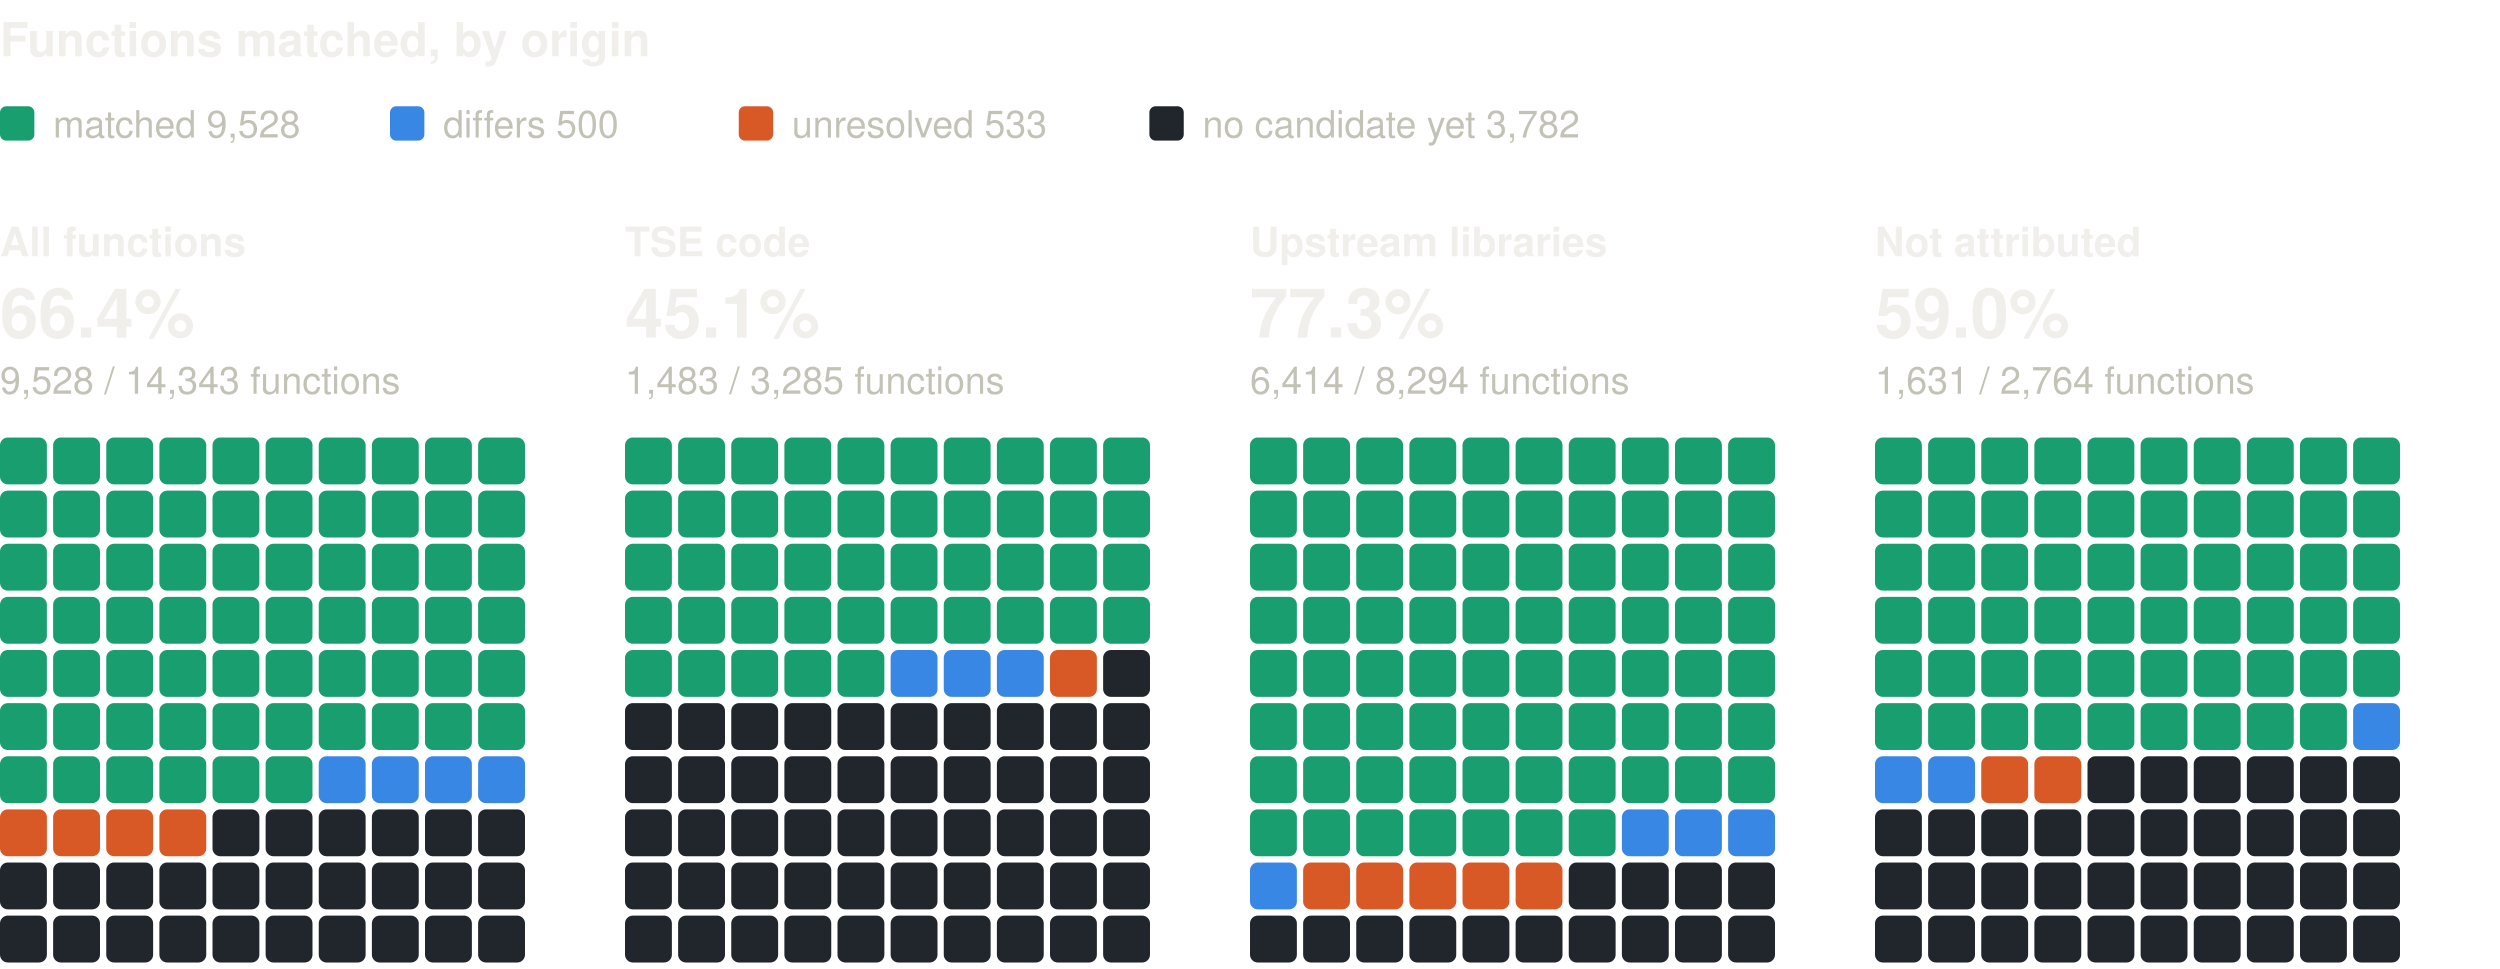
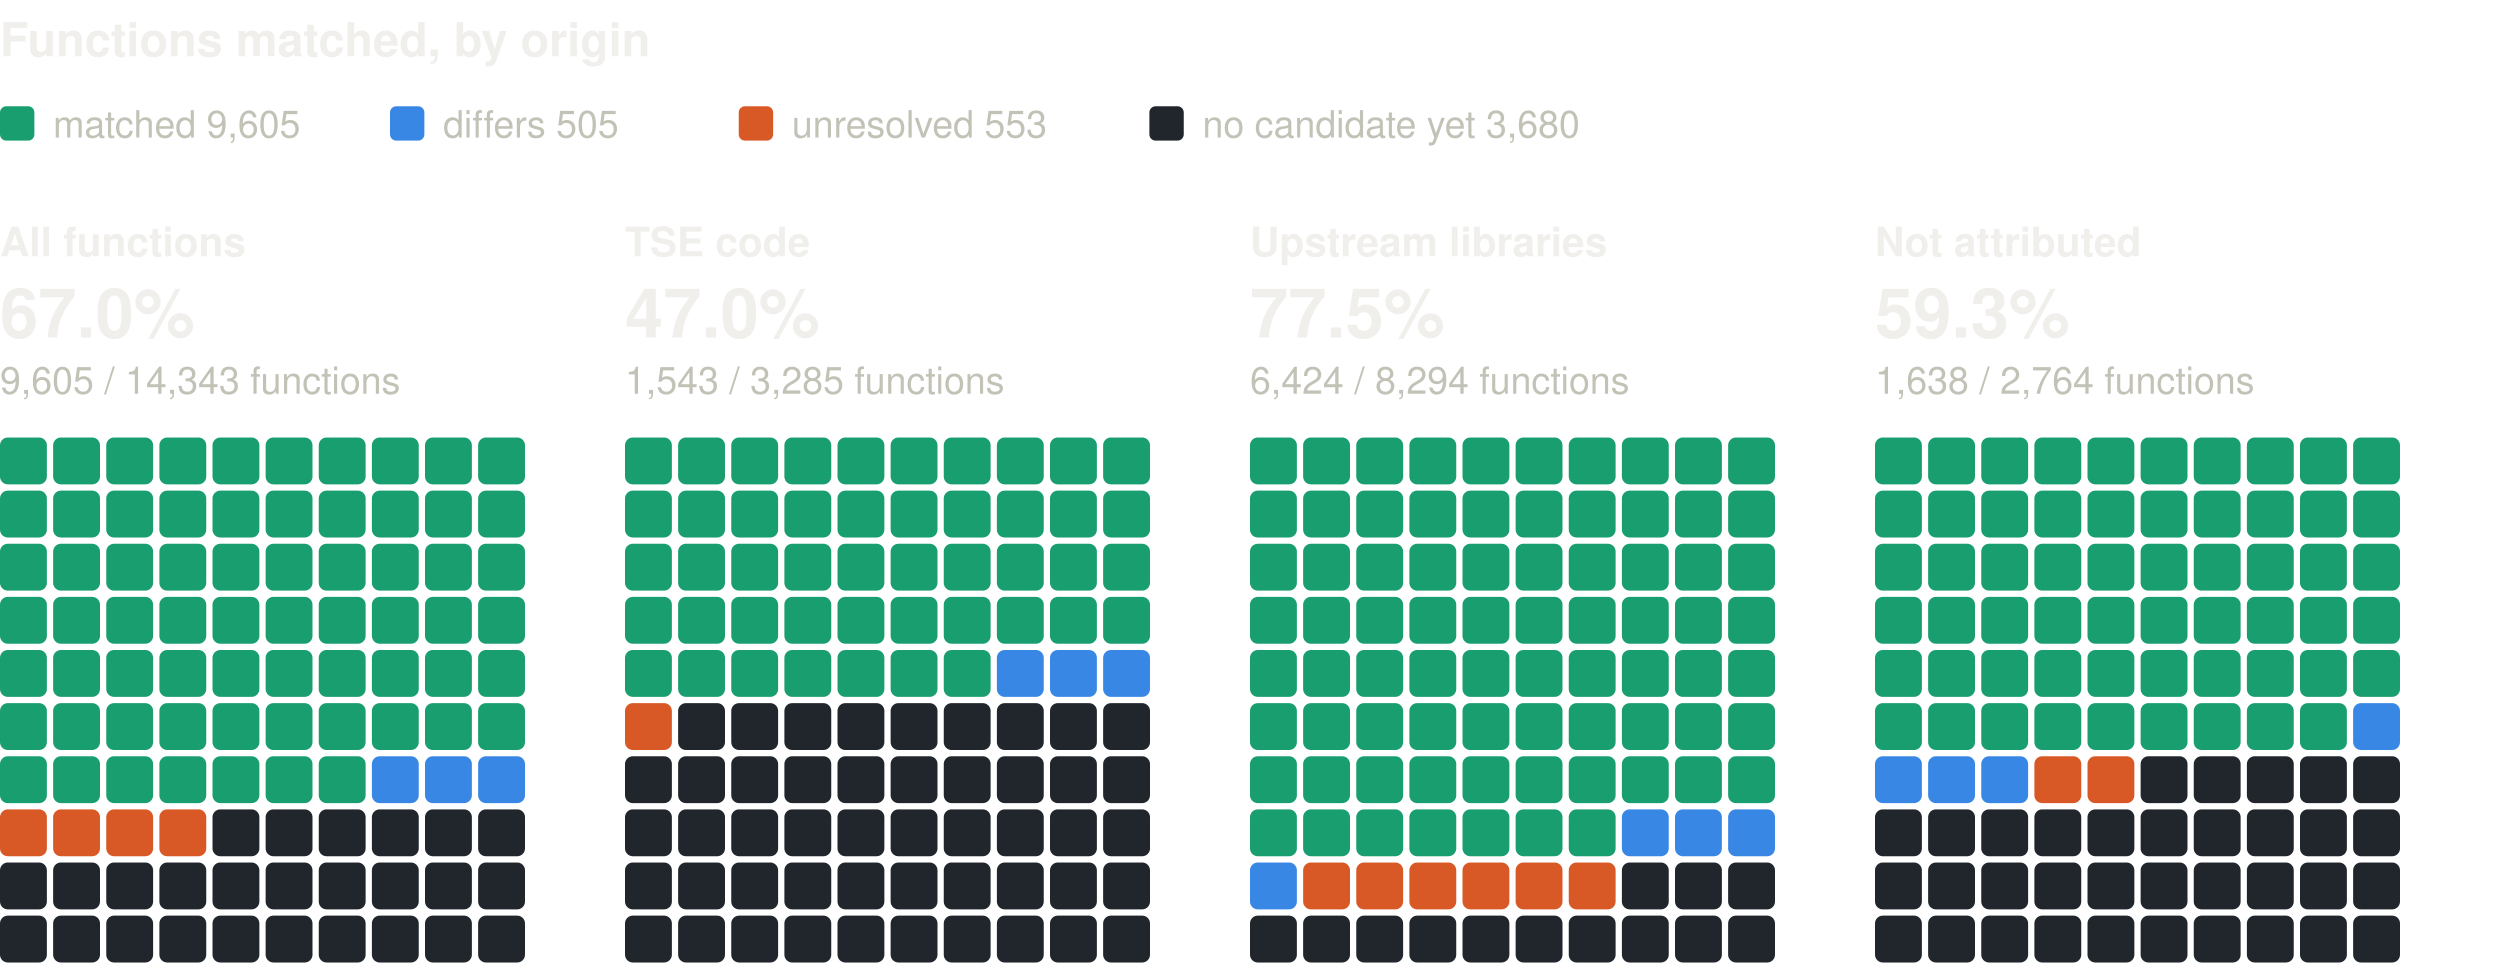
<svg xmlns="http://www.w3.org/2000/svg" width="800" height="310" viewBox="0 0 800 310" role="img" aria-label="Functions matched, by origin: one square per percent, coloured by verdict" font-family="system-ui, -apple-system, 'Segoe UI', Helvetica, Arial, sans-serif">
  <text x="0" y="18" font-size="15" fill="#f0efec" font-weight="600">Functions matched, by origin</text>
  <rect x="0" y="34" width="11" height="11" rx="2" fill="#199e70" />
-   <text x="17" y="44" font-size="12" fill="#c3c2b7">matched 9,528</text>
+   <text x="17" y="44" font-size="12" fill="#c3c2b7">matched 9,605</text>
  <rect x="124.8" y="34" width="11" height="11" rx="2" fill="#3987e5" />
-   <text x="141.8" y="44" font-size="12" fill="#c3c2b7">differs 500</text>
+   <text x="141.8" y="44" font-size="12" fill="#c3c2b7">differs 505</text>
  <rect x="236.4" y="34" width="11" height="11" rx="2" fill="#d95926" />
-   <text x="253.4" y="44" font-size="12" fill="#c3c2b7">unresolved 533</text>
+   <text x="253.4" y="44" font-size="12" fill="#c3c2b7">unresolved 553</text>
  <rect x="367.8" y="34" width="11" height="11" rx="2" fill="#21262d" />
-   <text x="384.8" y="44" font-size="12" fill="#c3c2b7">no candidate yet 3,782</text>
+   <text x="384.8" y="44" font-size="12" fill="#c3c2b7">no candidate yet 3,680</text>
  <text x="0" y="82" font-size="13" fill="#f0efec" font-weight="600">All functions</text>
-   <text x="0" y="108" font-size="22" fill="#f0efec" font-weight="600">66.4%</text>
-   <text x="0" y="126" font-size="12" fill="#c3c2b7">9,528 / 14,343 functions</text>
+   <text x="0" y="108" font-size="22" fill="#f0efec" font-weight="600">67.0%</text>
+   <text x="0" y="126" font-size="12" fill="#c3c2b7">9,605 / 14,343 functions</text>
  <rect x="0" y="140" width="15" height="15" rx="2.5" fill="#199e70" />
  <rect x="17" y="140" width="15" height="15" rx="2.5" fill="#199e70" />
  <rect x="34" y="140" width="15" height="15" rx="2.5" fill="#199e70" />
  <rect x="51" y="140" width="15" height="15" rx="2.5" fill="#199e70" />
  <rect x="68" y="140" width="15" height="15" rx="2.5" fill="#199e70" />
  <rect x="85" y="140" width="15" height="15" rx="2.5" fill="#199e70" />
  <rect x="102" y="140" width="15" height="15" rx="2.5" fill="#199e70" />
  <rect x="119" y="140" width="15" height="15" rx="2.5" fill="#199e70" />
  <rect x="136" y="140" width="15" height="15" rx="2.5" fill="#199e70" />
  <rect x="153" y="140" width="15" height="15" rx="2.5" fill="#199e70" />
  <rect x="0" y="157" width="15" height="15" rx="2.5" fill="#199e70" />
  <rect x="17" y="157" width="15" height="15" rx="2.5" fill="#199e70" />
  <rect x="34" y="157" width="15" height="15" rx="2.5" fill="#199e70" />
  <rect x="51" y="157" width="15" height="15" rx="2.5" fill="#199e70" />
  <rect x="68" y="157" width="15" height="15" rx="2.5" fill="#199e70" />
  <rect x="85" y="157" width="15" height="15" rx="2.5" fill="#199e70" />
  <rect x="102" y="157" width="15" height="15" rx="2.5" fill="#199e70" />
  <rect x="119" y="157" width="15" height="15" rx="2.5" fill="#199e70" />
  <rect x="136" y="157" width="15" height="15" rx="2.5" fill="#199e70" />
  <rect x="153" y="157" width="15" height="15" rx="2.5" fill="#199e70" />
  <rect x="0" y="174" width="15" height="15" rx="2.5" fill="#199e70" />
  <rect x="17" y="174" width="15" height="15" rx="2.5" fill="#199e70" />
  <rect x="34" y="174" width="15" height="15" rx="2.5" fill="#199e70" />
  <rect x="51" y="174" width="15" height="15" rx="2.5" fill="#199e70" />
  <rect x="68" y="174" width="15" height="15" rx="2.5" fill="#199e70" />
  <rect x="85" y="174" width="15" height="15" rx="2.5" fill="#199e70" />
  <rect x="102" y="174" width="15" height="15" rx="2.5" fill="#199e70" />
  <rect x="119" y="174" width="15" height="15" rx="2.5" fill="#199e70" />
  <rect x="136" y="174" width="15" height="15" rx="2.5" fill="#199e70" />
  <rect x="153" y="174" width="15" height="15" rx="2.5" fill="#199e70" />
  <rect x="0" y="191" width="15" height="15" rx="2.5" fill="#199e70" />
  <rect x="17" y="191" width="15" height="15" rx="2.5" fill="#199e70" />
  <rect x="34" y="191" width="15" height="15" rx="2.5" fill="#199e70" />
  <rect x="51" y="191" width="15" height="15" rx="2.5" fill="#199e70" />
  <rect x="68" y="191" width="15" height="15" rx="2.5" fill="#199e70" />
  <rect x="85" y="191" width="15" height="15" rx="2.5" fill="#199e70" />
  <rect x="102" y="191" width="15" height="15" rx="2.5" fill="#199e70" />
  <rect x="119" y="191" width="15" height="15" rx="2.5" fill="#199e70" />
  <rect x="136" y="191" width="15" height="15" rx="2.5" fill="#199e70" />
  <rect x="153" y="191" width="15" height="15" rx="2.5" fill="#199e70" />
  <rect x="0" y="208" width="15" height="15" rx="2.5" fill="#199e70" />
  <rect x="17" y="208" width="15" height="15" rx="2.5" fill="#199e70" />
  <rect x="34" y="208" width="15" height="15" rx="2.5" fill="#199e70" />
  <rect x="51" y="208" width="15" height="15" rx="2.5" fill="#199e70" />
  <rect x="68" y="208" width="15" height="15" rx="2.5" fill="#199e70" />
  <rect x="85" y="208" width="15" height="15" rx="2.5" fill="#199e70" />
  <rect x="102" y="208" width="15" height="15" rx="2.5" fill="#199e70" />
  <rect x="119" y="208" width="15" height="15" rx="2.5" fill="#199e70" />
  <rect x="136" y="208" width="15" height="15" rx="2.5" fill="#199e70" />
  <rect x="153" y="208" width="15" height="15" rx="2.5" fill="#199e70" />
  <rect x="0" y="225" width="15" height="15" rx="2.5" fill="#199e70" />
  <rect x="17" y="225" width="15" height="15" rx="2.5" fill="#199e70" />
  <rect x="34" y="225" width="15" height="15" rx="2.5" fill="#199e70" />
  <rect x="51" y="225" width="15" height="15" rx="2.5" fill="#199e70" />
  <rect x="68" y="225" width="15" height="15" rx="2.5" fill="#199e70" />
  <rect x="85" y="225" width="15" height="15" rx="2.5" fill="#199e70" />
  <rect x="102" y="225" width="15" height="15" rx="2.5" fill="#199e70" />
  <rect x="119" y="225" width="15" height="15" rx="2.5" fill="#199e70" />
  <rect x="136" y="225" width="15" height="15" rx="2.5" fill="#199e70" />
  <rect x="153" y="225" width="15" height="15" rx="2.5" fill="#199e70" />
  <rect x="0" y="242" width="15" height="15" rx="2.5" fill="#199e70" />
  <rect x="17" y="242" width="15" height="15" rx="2.5" fill="#199e70" />
  <rect x="34" y="242" width="15" height="15" rx="2.5" fill="#199e70" />
  <rect x="51" y="242" width="15" height="15" rx="2.5" fill="#199e70" />
  <rect x="68" y="242" width="15" height="15" rx="2.5" fill="#199e70" />
  <rect x="85" y="242" width="15" height="15" rx="2.5" fill="#199e70" />
-   <rect x="102" y="242" width="15" height="15" rx="2.5" fill="#3987e5" />
+   <rect x="102" y="242" width="15" height="15" rx="2.5" fill="#199e70" />
  <rect x="119" y="242" width="15" height="15" rx="2.5" fill="#3987e5" />
  <rect x="136" y="242" width="15" height="15" rx="2.5" fill="#3987e5" />
  <rect x="153" y="242" width="15" height="15" rx="2.5" fill="#3987e5" />
  <rect x="0" y="259" width="15" height="15" rx="2.5" fill="#d95926" />
  <rect x="17" y="259" width="15" height="15" rx="2.5" fill="#d95926" />
  <rect x="34" y="259" width="15" height="15" rx="2.5" fill="#d95926" />
  <rect x="51" y="259" width="15" height="15" rx="2.5" fill="#d95926" />
  <rect x="68" y="259" width="15" height="15" rx="2.5" fill="#21262d" />
  <rect x="85" y="259" width="15" height="15" rx="2.5" fill="#21262d" />
  <rect x="102" y="259" width="15" height="15" rx="2.5" fill="#21262d" />
  <rect x="119" y="259" width="15" height="15" rx="2.5" fill="#21262d" />
  <rect x="136" y="259" width="15" height="15" rx="2.5" fill="#21262d" />
  <rect x="153" y="259" width="15" height="15" rx="2.5" fill="#21262d" />
  <rect x="0" y="276" width="15" height="15" rx="2.5" fill="#21262d" />
  <rect x="17" y="276" width="15" height="15" rx="2.5" fill="#21262d" />
  <rect x="34" y="276" width="15" height="15" rx="2.5" fill="#21262d" />
  <rect x="51" y="276" width="15" height="15" rx="2.5" fill="#21262d" />
  <rect x="68" y="276" width="15" height="15" rx="2.5" fill="#21262d" />
  <rect x="85" y="276" width="15" height="15" rx="2.5" fill="#21262d" />
  <rect x="102" y="276" width="15" height="15" rx="2.5" fill="#21262d" />
  <rect x="119" y="276" width="15" height="15" rx="2.5" fill="#21262d" />
  <rect x="136" y="276" width="15" height="15" rx="2.5" fill="#21262d" />
  <rect x="153" y="276" width="15" height="15" rx="2.5" fill="#21262d" />
  <rect x="0" y="293" width="15" height="15" rx="2.5" fill="#21262d" />
  <rect x="17" y="293" width="15" height="15" rx="2.5" fill="#21262d" />
  <rect x="34" y="293" width="15" height="15" rx="2.5" fill="#21262d" />
  <rect x="51" y="293" width="15" height="15" rx="2.5" fill="#21262d" />
  <rect x="68" y="293" width="15" height="15" rx="2.5" fill="#21262d" />
  <rect x="85" y="293" width="15" height="15" rx="2.5" fill="#21262d" />
  <rect x="102" y="293" width="15" height="15" rx="2.5" fill="#21262d" />
  <rect x="119" y="293" width="15" height="15" rx="2.5" fill="#21262d" />
  <rect x="136" y="293" width="15" height="15" rx="2.5" fill="#21262d" />
  <rect x="153" y="293" width="15" height="15" rx="2.5" fill="#21262d" />
  <text x="200" y="82" font-size="13" fill="#f0efec" font-weight="600">TSE code</text>
-   <text x="200" y="108" font-size="22" fill="#f0efec" font-weight="600">45.1%</text>
-   <text x="200" y="126" font-size="12" fill="#c3c2b7">1,483 / 3,285 functions</text>
+   <text x="200" y="108" font-size="22" fill="#f0efec" font-weight="600">47.0%</text>
+   <text x="200" y="126" font-size="12" fill="#c3c2b7">1,543 / 3,285 functions</text>
  <rect x="200" y="140" width="15" height="15" rx="2.5" fill="#199e70" />
  <rect x="217" y="140" width="15" height="15" rx="2.5" fill="#199e70" />
  <rect x="234" y="140" width="15" height="15" rx="2.5" fill="#199e70" />
  <rect x="251" y="140" width="15" height="15" rx="2.5" fill="#199e70" />
  <rect x="268" y="140" width="15" height="15" rx="2.5" fill="#199e70" />
  <rect x="285" y="140" width="15" height="15" rx="2.5" fill="#199e70" />
  <rect x="302" y="140" width="15" height="15" rx="2.5" fill="#199e70" />
  <rect x="319" y="140" width="15" height="15" rx="2.5" fill="#199e70" />
  <rect x="336" y="140" width="15" height="15" rx="2.5" fill="#199e70" />
  <rect x="353" y="140" width="15" height="15" rx="2.5" fill="#199e70" />
  <rect x="200" y="157" width="15" height="15" rx="2.5" fill="#199e70" />
  <rect x="217" y="157" width="15" height="15" rx="2.5" fill="#199e70" />
  <rect x="234" y="157" width="15" height="15" rx="2.5" fill="#199e70" />
  <rect x="251" y="157" width="15" height="15" rx="2.5" fill="#199e70" />
  <rect x="268" y="157" width="15" height="15" rx="2.5" fill="#199e70" />
  <rect x="285" y="157" width="15" height="15" rx="2.5" fill="#199e70" />
  <rect x="302" y="157" width="15" height="15" rx="2.5" fill="#199e70" />
  <rect x="319" y="157" width="15" height="15" rx="2.5" fill="#199e70" />
  <rect x="336" y="157" width="15" height="15" rx="2.5" fill="#199e70" />
  <rect x="353" y="157" width="15" height="15" rx="2.5" fill="#199e70" />
  <rect x="200" y="174" width="15" height="15" rx="2.5" fill="#199e70" />
  <rect x="217" y="174" width="15" height="15" rx="2.5" fill="#199e70" />
  <rect x="234" y="174" width="15" height="15" rx="2.5" fill="#199e70" />
  <rect x="251" y="174" width="15" height="15" rx="2.5" fill="#199e70" />
  <rect x="268" y="174" width="15" height="15" rx="2.5" fill="#199e70" />
  <rect x="285" y="174" width="15" height="15" rx="2.5" fill="#199e70" />
  <rect x="302" y="174" width="15" height="15" rx="2.5" fill="#199e70" />
  <rect x="319" y="174" width="15" height="15" rx="2.5" fill="#199e70" />
  <rect x="336" y="174" width="15" height="15" rx="2.5" fill="#199e70" />
  <rect x="353" y="174" width="15" height="15" rx="2.5" fill="#199e70" />
  <rect x="200" y="191" width="15" height="15" rx="2.5" fill="#199e70" />
  <rect x="217" y="191" width="15" height="15" rx="2.5" fill="#199e70" />
  <rect x="234" y="191" width="15" height="15" rx="2.5" fill="#199e70" />
  <rect x="251" y="191" width="15" height="15" rx="2.5" fill="#199e70" />
  <rect x="268" y="191" width="15" height="15" rx="2.5" fill="#199e70" />
  <rect x="285" y="191" width="15" height="15" rx="2.5" fill="#199e70" />
  <rect x="302" y="191" width="15" height="15" rx="2.5" fill="#199e70" />
  <rect x="319" y="191" width="15" height="15" rx="2.5" fill="#199e70" />
  <rect x="336" y="191" width="15" height="15" rx="2.5" fill="#199e70" />
  <rect x="353" y="191" width="15" height="15" rx="2.5" fill="#199e70" />
  <rect x="200" y="208" width="15" height="15" rx="2.5" fill="#199e70" />
  <rect x="217" y="208" width="15" height="15" rx="2.5" fill="#199e70" />
  <rect x="234" y="208" width="15" height="15" rx="2.5" fill="#199e70" />
  <rect x="251" y="208" width="15" height="15" rx="2.5" fill="#199e70" />
  <rect x="268" y="208" width="15" height="15" rx="2.5" fill="#199e70" />
-   <rect x="285" y="208" width="15" height="15" rx="2.5" fill="#3987e5" />
-   <rect x="302" y="208" width="15" height="15" rx="2.5" fill="#3987e5" />
+   <rect x="285" y="208" width="15" height="15" rx="2.5" fill="#199e70" />
+   <rect x="302" y="208" width="15" height="15" rx="2.5" fill="#199e70" />
  <rect x="319" y="208" width="15" height="15" rx="2.5" fill="#3987e5" />
-   <rect x="336" y="208" width="15" height="15" rx="2.5" fill="#d95926" />
-   <rect x="353" y="208" width="15" height="15" rx="2.5" fill="#21262d" />
-   <rect x="200" y="225" width="15" height="15" rx="2.5" fill="#21262d" />
+   <rect x="336" y="208" width="15" height="15" rx="2.5" fill="#3987e5" />
+   <rect x="353" y="208" width="15" height="15" rx="2.5" fill="#3987e5" />
+   <rect x="200" y="225" width="15" height="15" rx="2.5" fill="#d95926" />
  <rect x="217" y="225" width="15" height="15" rx="2.5" fill="#21262d" />
  <rect x="234" y="225" width="15" height="15" rx="2.5" fill="#21262d" />
  <rect x="251" y="225" width="15" height="15" rx="2.5" fill="#21262d" />
  <rect x="268" y="225" width="15" height="15" rx="2.5" fill="#21262d" />
  <rect x="285" y="225" width="15" height="15" rx="2.5" fill="#21262d" />
  <rect x="302" y="225" width="15" height="15" rx="2.5" fill="#21262d" />
  <rect x="319" y="225" width="15" height="15" rx="2.5" fill="#21262d" />
  <rect x="336" y="225" width="15" height="15" rx="2.5" fill="#21262d" />
  <rect x="353" y="225" width="15" height="15" rx="2.5" fill="#21262d" />
  <rect x="200" y="242" width="15" height="15" rx="2.5" fill="#21262d" />
  <rect x="217" y="242" width="15" height="15" rx="2.5" fill="#21262d" />
  <rect x="234" y="242" width="15" height="15" rx="2.5" fill="#21262d" />
  <rect x="251" y="242" width="15" height="15" rx="2.5" fill="#21262d" />
  <rect x="268" y="242" width="15" height="15" rx="2.5" fill="#21262d" />
  <rect x="285" y="242" width="15" height="15" rx="2.5" fill="#21262d" />
  <rect x="302" y="242" width="15" height="15" rx="2.5" fill="#21262d" />
  <rect x="319" y="242" width="15" height="15" rx="2.5" fill="#21262d" />
  <rect x="336" y="242" width="15" height="15" rx="2.5" fill="#21262d" />
  <rect x="353" y="242" width="15" height="15" rx="2.5" fill="#21262d" />
  <rect x="200" y="259" width="15" height="15" rx="2.5" fill="#21262d" />
  <rect x="217" y="259" width="15" height="15" rx="2.5" fill="#21262d" />
  <rect x="234" y="259" width="15" height="15" rx="2.5" fill="#21262d" />
  <rect x="251" y="259" width="15" height="15" rx="2.5" fill="#21262d" />
  <rect x="268" y="259" width="15" height="15" rx="2.5" fill="#21262d" />
  <rect x="285" y="259" width="15" height="15" rx="2.5" fill="#21262d" />
  <rect x="302" y="259" width="15" height="15" rx="2.5" fill="#21262d" />
  <rect x="319" y="259" width="15" height="15" rx="2.5" fill="#21262d" />
  <rect x="336" y="259" width="15" height="15" rx="2.5" fill="#21262d" />
  <rect x="353" y="259" width="15" height="15" rx="2.5" fill="#21262d" />
  <rect x="200" y="276" width="15" height="15" rx="2.5" fill="#21262d" />
  <rect x="217" y="276" width="15" height="15" rx="2.5" fill="#21262d" />
  <rect x="234" y="276" width="15" height="15" rx="2.5" fill="#21262d" />
  <rect x="251" y="276" width="15" height="15" rx="2.5" fill="#21262d" />
  <rect x="268" y="276" width="15" height="15" rx="2.5" fill="#21262d" />
  <rect x="285" y="276" width="15" height="15" rx="2.5" fill="#21262d" />
  <rect x="302" y="276" width="15" height="15" rx="2.5" fill="#21262d" />
  <rect x="319" y="276" width="15" height="15" rx="2.5" fill="#21262d" />
  <rect x="336" y="276" width="15" height="15" rx="2.5" fill="#21262d" />
  <rect x="353" y="276" width="15" height="15" rx="2.5" fill="#21262d" />
  <rect x="200" y="293" width="15" height="15" rx="2.5" fill="#21262d" />
  <rect x="217" y="293" width="15" height="15" rx="2.5" fill="#21262d" />
  <rect x="234" y="293" width="15" height="15" rx="2.5" fill="#21262d" />
  <rect x="251" y="293" width="15" height="15" rx="2.5" fill="#21262d" />
  <rect x="268" y="293" width="15" height="15" rx="2.5" fill="#21262d" />
  <rect x="285" y="293" width="15" height="15" rx="2.5" fill="#21262d" />
  <rect x="302" y="293" width="15" height="15" rx="2.5" fill="#21262d" />
  <rect x="319" y="293" width="15" height="15" rx="2.5" fill="#21262d" />
  <rect x="336" y="293" width="15" height="15" rx="2.5" fill="#21262d" />
  <rect x="353" y="293" width="15" height="15" rx="2.5" fill="#21262d" />
  <text x="400" y="82" font-size="13" fill="#f0efec" font-weight="600">Upstream libraries</text>
-   <text x="400" y="108" font-size="22" fill="#f0efec" font-weight="600">77.3%</text>
-   <text x="400" y="126" font-size="12" fill="#c3c2b7">6,414 / 8,294 functions</text>
+   <text x="400" y="108" font-size="22" fill="#f0efec" font-weight="600">77.5%</text>
+   <text x="400" y="126" font-size="12" fill="#c3c2b7">6,424 / 8,294 functions</text>
  <rect x="400" y="140" width="15" height="15" rx="2.5" fill="#199e70" />
  <rect x="417" y="140" width="15" height="15" rx="2.5" fill="#199e70" />
  <rect x="434" y="140" width="15" height="15" rx="2.5" fill="#199e70" />
  <rect x="451" y="140" width="15" height="15" rx="2.5" fill="#199e70" />
  <rect x="468" y="140" width="15" height="15" rx="2.5" fill="#199e70" />
  <rect x="485" y="140" width="15" height="15" rx="2.5" fill="#199e70" />
  <rect x="502" y="140" width="15" height="15" rx="2.5" fill="#199e70" />
  <rect x="519" y="140" width="15" height="15" rx="2.5" fill="#199e70" />
  <rect x="536" y="140" width="15" height="15" rx="2.5" fill="#199e70" />
  <rect x="553" y="140" width="15" height="15" rx="2.5" fill="#199e70" />
  <rect x="400" y="157" width="15" height="15" rx="2.5" fill="#199e70" />
  <rect x="417" y="157" width="15" height="15" rx="2.5" fill="#199e70" />
  <rect x="434" y="157" width="15" height="15" rx="2.5" fill="#199e70" />
  <rect x="451" y="157" width="15" height="15" rx="2.5" fill="#199e70" />
  <rect x="468" y="157" width="15" height="15" rx="2.5" fill="#199e70" />
  <rect x="485" y="157" width="15" height="15" rx="2.5" fill="#199e70" />
  <rect x="502" y="157" width="15" height="15" rx="2.5" fill="#199e70" />
  <rect x="519" y="157" width="15" height="15" rx="2.5" fill="#199e70" />
  <rect x="536" y="157" width="15" height="15" rx="2.5" fill="#199e70" />
  <rect x="553" y="157" width="15" height="15" rx="2.5" fill="#199e70" />
  <rect x="400" y="174" width="15" height="15" rx="2.5" fill="#199e70" />
  <rect x="417" y="174" width="15" height="15" rx="2.5" fill="#199e70" />
  <rect x="434" y="174" width="15" height="15" rx="2.5" fill="#199e70" />
  <rect x="451" y="174" width="15" height="15" rx="2.5" fill="#199e70" />
  <rect x="468" y="174" width="15" height="15" rx="2.5" fill="#199e70" />
  <rect x="485" y="174" width="15" height="15" rx="2.5" fill="#199e70" />
  <rect x="502" y="174" width="15" height="15" rx="2.5" fill="#199e70" />
  <rect x="519" y="174" width="15" height="15" rx="2.5" fill="#199e70" />
  <rect x="536" y="174" width="15" height="15" rx="2.5" fill="#199e70" />
  <rect x="553" y="174" width="15" height="15" rx="2.5" fill="#199e70" />
  <rect x="400" y="191" width="15" height="15" rx="2.5" fill="#199e70" />
  <rect x="417" y="191" width="15" height="15" rx="2.5" fill="#199e70" />
  <rect x="434" y="191" width="15" height="15" rx="2.5" fill="#199e70" />
  <rect x="451" y="191" width="15" height="15" rx="2.5" fill="#199e70" />
  <rect x="468" y="191" width="15" height="15" rx="2.5" fill="#199e70" />
  <rect x="485" y="191" width="15" height="15" rx="2.5" fill="#199e70" />
  <rect x="502" y="191" width="15" height="15" rx="2.5" fill="#199e70" />
  <rect x="519" y="191" width="15" height="15" rx="2.5" fill="#199e70" />
  <rect x="536" y="191" width="15" height="15" rx="2.5" fill="#199e70" />
  <rect x="553" y="191" width="15" height="15" rx="2.5" fill="#199e70" />
  <rect x="400" y="208" width="15" height="15" rx="2.5" fill="#199e70" />
  <rect x="417" y="208" width="15" height="15" rx="2.5" fill="#199e70" />
  <rect x="434" y="208" width="15" height="15" rx="2.5" fill="#199e70" />
  <rect x="451" y="208" width="15" height="15" rx="2.5" fill="#199e70" />
  <rect x="468" y="208" width="15" height="15" rx="2.5" fill="#199e70" />
  <rect x="485" y="208" width="15" height="15" rx="2.5" fill="#199e70" />
  <rect x="502" y="208" width="15" height="15" rx="2.5" fill="#199e70" />
  <rect x="519" y="208" width="15" height="15" rx="2.5" fill="#199e70" />
  <rect x="536" y="208" width="15" height="15" rx="2.5" fill="#199e70" />
  <rect x="553" y="208" width="15" height="15" rx="2.5" fill="#199e70" />
  <rect x="400" y="225" width="15" height="15" rx="2.5" fill="#199e70" />
  <rect x="417" y="225" width="15" height="15" rx="2.5" fill="#199e70" />
  <rect x="434" y="225" width="15" height="15" rx="2.5" fill="#199e70" />
  <rect x="451" y="225" width="15" height="15" rx="2.5" fill="#199e70" />
  <rect x="468" y="225" width="15" height="15" rx="2.5" fill="#199e70" />
  <rect x="485" y="225" width="15" height="15" rx="2.5" fill="#199e70" />
  <rect x="502" y="225" width="15" height="15" rx="2.5" fill="#199e70" />
  <rect x="519" y="225" width="15" height="15" rx="2.5" fill="#199e70" />
  <rect x="536" y="225" width="15" height="15" rx="2.5" fill="#199e70" />
  <rect x="553" y="225" width="15" height="15" rx="2.5" fill="#199e70" />
  <rect x="400" y="242" width="15" height="15" rx="2.5" fill="#199e70" />
  <rect x="417" y="242" width="15" height="15" rx="2.5" fill="#199e70" />
  <rect x="434" y="242" width="15" height="15" rx="2.5" fill="#199e70" />
  <rect x="451" y="242" width="15" height="15" rx="2.5" fill="#199e70" />
  <rect x="468" y="242" width="15" height="15" rx="2.5" fill="#199e70" />
  <rect x="485" y="242" width="15" height="15" rx="2.5" fill="#199e70" />
  <rect x="502" y="242" width="15" height="15" rx="2.5" fill="#199e70" />
  <rect x="519" y="242" width="15" height="15" rx="2.5" fill="#199e70" />
  <rect x="536" y="242" width="15" height="15" rx="2.5" fill="#199e70" />
  <rect x="553" y="242" width="15" height="15" rx="2.5" fill="#199e70" />
  <rect x="400" y="259" width="15" height="15" rx="2.5" fill="#199e70" />
  <rect x="417" y="259" width="15" height="15" rx="2.5" fill="#199e70" />
  <rect x="434" y="259" width="15" height="15" rx="2.5" fill="#199e70" />
  <rect x="451" y="259" width="15" height="15" rx="2.5" fill="#199e70" />
  <rect x="468" y="259" width="15" height="15" rx="2.5" fill="#199e70" />
  <rect x="485" y="259" width="15" height="15" rx="2.5" fill="#199e70" />
  <rect x="502" y="259" width="15" height="15" rx="2.5" fill="#199e70" />
  <rect x="519" y="259" width="15" height="15" rx="2.5" fill="#3987e5" />
  <rect x="536" y="259" width="15" height="15" rx="2.5" fill="#3987e5" />
  <rect x="553" y="259" width="15" height="15" rx="2.5" fill="#3987e5" />
  <rect x="400" y="276" width="15" height="15" rx="2.5" fill="#3987e5" />
  <rect x="417" y="276" width="15" height="15" rx="2.5" fill="#d95926" />
  <rect x="434" y="276" width="15" height="15" rx="2.5" fill="#d95926" />
  <rect x="451" y="276" width="15" height="15" rx="2.5" fill="#d95926" />
  <rect x="468" y="276" width="15" height="15" rx="2.5" fill="#d95926" />
  <rect x="485" y="276" width="15" height="15" rx="2.5" fill="#d95926" />
-   <rect x="502" y="276" width="15" height="15" rx="2.5" fill="#21262d" />
+   <rect x="502" y="276" width="15" height="15" rx="2.5" fill="#d95926" />
  <rect x="519" y="276" width="15" height="15" rx="2.5" fill="#21262d" />
  <rect x="536" y="276" width="15" height="15" rx="2.5" fill="#21262d" />
  <rect x="553" y="276" width="15" height="15" rx="2.5" fill="#21262d" />
  <rect x="400" y="293" width="15" height="15" rx="2.5" fill="#21262d" />
  <rect x="417" y="293" width="15" height="15" rx="2.5" fill="#21262d" />
  <rect x="434" y="293" width="15" height="15" rx="2.5" fill="#21262d" />
  <rect x="451" y="293" width="15" height="15" rx="2.5" fill="#21262d" />
  <rect x="468" y="293" width="15" height="15" rx="2.5" fill="#21262d" />
  <rect x="485" y="293" width="15" height="15" rx="2.5" fill="#21262d" />
  <rect x="502" y="293" width="15" height="15" rx="2.5" fill="#21262d" />
  <rect x="519" y="293" width="15" height="15" rx="2.5" fill="#21262d" />
  <rect x="536" y="293" width="15" height="15" rx="2.5" fill="#21262d" />
  <rect x="553" y="293" width="15" height="15" rx="2.5" fill="#21262d" />
  <text x="600" y="82" font-size="13" fill="#f0efec" font-weight="600">Not attributed</text>
-   <text x="600" y="108" font-size="22" fill="#f0efec" font-weight="600">59.0%</text>
-   <text x="600" y="126" font-size="12" fill="#c3c2b7">1,631 / 2,764 functions</text>
+   <text x="600" y="108" font-size="22" fill="#f0efec" font-weight="600">59.3%</text>
+   <text x="600" y="126" font-size="12" fill="#c3c2b7">1,638 / 2,764 functions</text>
  <rect x="600" y="140" width="15" height="15" rx="2.5" fill="#199e70" />
  <rect x="617" y="140" width="15" height="15" rx="2.5" fill="#199e70" />
  <rect x="634" y="140" width="15" height="15" rx="2.5" fill="#199e70" />
  <rect x="651" y="140" width="15" height="15" rx="2.5" fill="#199e70" />
  <rect x="668" y="140" width="15" height="15" rx="2.5" fill="#199e70" />
  <rect x="685" y="140" width="15" height="15" rx="2.5" fill="#199e70" />
  <rect x="702" y="140" width="15" height="15" rx="2.5" fill="#199e70" />
  <rect x="719" y="140" width="15" height="15" rx="2.5" fill="#199e70" />
  <rect x="736" y="140" width="15" height="15" rx="2.5" fill="#199e70" />
  <rect x="753" y="140" width="15" height="15" rx="2.5" fill="#199e70" />
  <rect x="600" y="157" width="15" height="15" rx="2.5" fill="#199e70" />
  <rect x="617" y="157" width="15" height="15" rx="2.5" fill="#199e70" />
  <rect x="634" y="157" width="15" height="15" rx="2.5" fill="#199e70" />
  <rect x="651" y="157" width="15" height="15" rx="2.5" fill="#199e70" />
  <rect x="668" y="157" width="15" height="15" rx="2.5" fill="#199e70" />
  <rect x="685" y="157" width="15" height="15" rx="2.5" fill="#199e70" />
  <rect x="702" y="157" width="15" height="15" rx="2.5" fill="#199e70" />
  <rect x="719" y="157" width="15" height="15" rx="2.5" fill="#199e70" />
  <rect x="736" y="157" width="15" height="15" rx="2.5" fill="#199e70" />
  <rect x="753" y="157" width="15" height="15" rx="2.5" fill="#199e70" />
  <rect x="600" y="174" width="15" height="15" rx="2.5" fill="#199e70" />
  <rect x="617" y="174" width="15" height="15" rx="2.5" fill="#199e70" />
  <rect x="634" y="174" width="15" height="15" rx="2.5" fill="#199e70" />
  <rect x="651" y="174" width="15" height="15" rx="2.5" fill="#199e70" />
  <rect x="668" y="174" width="15" height="15" rx="2.5" fill="#199e70" />
  <rect x="685" y="174" width="15" height="15" rx="2.5" fill="#199e70" />
  <rect x="702" y="174" width="15" height="15" rx="2.5" fill="#199e70" />
  <rect x="719" y="174" width="15" height="15" rx="2.5" fill="#199e70" />
  <rect x="736" y="174" width="15" height="15" rx="2.5" fill="#199e70" />
  <rect x="753" y="174" width="15" height="15" rx="2.5" fill="#199e70" />
  <rect x="600" y="191" width="15" height="15" rx="2.5" fill="#199e70" />
  <rect x="617" y="191" width="15" height="15" rx="2.5" fill="#199e70" />
  <rect x="634" y="191" width="15" height="15" rx="2.5" fill="#199e70" />
  <rect x="651" y="191" width="15" height="15" rx="2.5" fill="#199e70" />
  <rect x="668" y="191" width="15" height="15" rx="2.5" fill="#199e70" />
  <rect x="685" y="191" width="15" height="15" rx="2.5" fill="#199e70" />
  <rect x="702" y="191" width="15" height="15" rx="2.5" fill="#199e70" />
  <rect x="719" y="191" width="15" height="15" rx="2.5" fill="#199e70" />
  <rect x="736" y="191" width="15" height="15" rx="2.5" fill="#199e70" />
  <rect x="753" y="191" width="15" height="15" rx="2.5" fill="#199e70" />
  <rect x="600" y="208" width="15" height="15" rx="2.5" fill="#199e70" />
  <rect x="617" y="208" width="15" height="15" rx="2.5" fill="#199e70" />
  <rect x="634" y="208" width="15" height="15" rx="2.5" fill="#199e70" />
  <rect x="651" y="208" width="15" height="15" rx="2.5" fill="#199e70" />
  <rect x="668" y="208" width="15" height="15" rx="2.5" fill="#199e70" />
  <rect x="685" y="208" width="15" height="15" rx="2.5" fill="#199e70" />
  <rect x="702" y="208" width="15" height="15" rx="2.5" fill="#199e70" />
  <rect x="719" y="208" width="15" height="15" rx="2.5" fill="#199e70" />
  <rect x="736" y="208" width="15" height="15" rx="2.5" fill="#199e70" />
  <rect x="753" y="208" width="15" height="15" rx="2.5" fill="#199e70" />
  <rect x="600" y="225" width="15" height="15" rx="2.5" fill="#199e70" />
  <rect x="617" y="225" width="15" height="15" rx="2.5" fill="#199e70" />
  <rect x="634" y="225" width="15" height="15" rx="2.5" fill="#199e70" />
  <rect x="651" y="225" width="15" height="15" rx="2.5" fill="#199e70" />
  <rect x="668" y="225" width="15" height="15" rx="2.5" fill="#199e70" />
  <rect x="685" y="225" width="15" height="15" rx="2.5" fill="#199e70" />
  <rect x="702" y="225" width="15" height="15" rx="2.5" fill="#199e70" />
  <rect x="719" y="225" width="15" height="15" rx="2.5" fill="#199e70" />
  <rect x="736" y="225" width="15" height="15" rx="2.5" fill="#199e70" />
  <rect x="753" y="225" width="15" height="15" rx="2.5" fill="#3987e5" />
  <rect x="600" y="242" width="15" height="15" rx="2.5" fill="#3987e5" />
  <rect x="617" y="242" width="15" height="15" rx="2.5" fill="#3987e5" />
-   <rect x="634" y="242" width="15" height="15" rx="2.5" fill="#d95926" />
+   <rect x="634" y="242" width="15" height="15" rx="2.5" fill="#3987e5" />
  <rect x="651" y="242" width="15" height="15" rx="2.5" fill="#d95926" />
-   <rect x="668" y="242" width="15" height="15" rx="2.5" fill="#21262d" />
+   <rect x="668" y="242" width="15" height="15" rx="2.5" fill="#d95926" />
  <rect x="685" y="242" width="15" height="15" rx="2.5" fill="#21262d" />
  <rect x="702" y="242" width="15" height="15" rx="2.5" fill="#21262d" />
  <rect x="719" y="242" width="15" height="15" rx="2.5" fill="#21262d" />
  <rect x="736" y="242" width="15" height="15" rx="2.5" fill="#21262d" />
  <rect x="753" y="242" width="15" height="15" rx="2.5" fill="#21262d" />
  <rect x="600" y="259" width="15" height="15" rx="2.5" fill="#21262d" />
  <rect x="617" y="259" width="15" height="15" rx="2.5" fill="#21262d" />
  <rect x="634" y="259" width="15" height="15" rx="2.5" fill="#21262d" />
  <rect x="651" y="259" width="15" height="15" rx="2.5" fill="#21262d" />
  <rect x="668" y="259" width="15" height="15" rx="2.5" fill="#21262d" />
  <rect x="685" y="259" width="15" height="15" rx="2.5" fill="#21262d" />
  <rect x="702" y="259" width="15" height="15" rx="2.5" fill="#21262d" />
  <rect x="719" y="259" width="15" height="15" rx="2.5" fill="#21262d" />
  <rect x="736" y="259" width="15" height="15" rx="2.5" fill="#21262d" />
  <rect x="753" y="259" width="15" height="15" rx="2.5" fill="#21262d" />
  <rect x="600" y="276" width="15" height="15" rx="2.5" fill="#21262d" />
  <rect x="617" y="276" width="15" height="15" rx="2.5" fill="#21262d" />
  <rect x="634" y="276" width="15" height="15" rx="2.5" fill="#21262d" />
  <rect x="651" y="276" width="15" height="15" rx="2.5" fill="#21262d" />
  <rect x="668" y="276" width="15" height="15" rx="2.5" fill="#21262d" />
  <rect x="685" y="276" width="15" height="15" rx="2.5" fill="#21262d" />
  <rect x="702" y="276" width="15" height="15" rx="2.5" fill="#21262d" />
  <rect x="719" y="276" width="15" height="15" rx="2.5" fill="#21262d" />
  <rect x="736" y="276" width="15" height="15" rx="2.5" fill="#21262d" />
  <rect x="753" y="276" width="15" height="15" rx="2.5" fill="#21262d" />
  <rect x="600" y="293" width="15" height="15" rx="2.5" fill="#21262d" />
  <rect x="617" y="293" width="15" height="15" rx="2.5" fill="#21262d" />
  <rect x="634" y="293" width="15" height="15" rx="2.5" fill="#21262d" />
  <rect x="651" y="293" width="15" height="15" rx="2.5" fill="#21262d" />
  <rect x="668" y="293" width="15" height="15" rx="2.5" fill="#21262d" />
  <rect x="685" y="293" width="15" height="15" rx="2.5" fill="#21262d" />
  <rect x="702" y="293" width="15" height="15" rx="2.5" fill="#21262d" />
  <rect x="719" y="293" width="15" height="15" rx="2.5" fill="#21262d" />
  <rect x="736" y="293" width="15" height="15" rx="2.5" fill="#21262d" />
  <rect x="753" y="293" width="15" height="15" rx="2.5" fill="#21262d" />
</svg>
